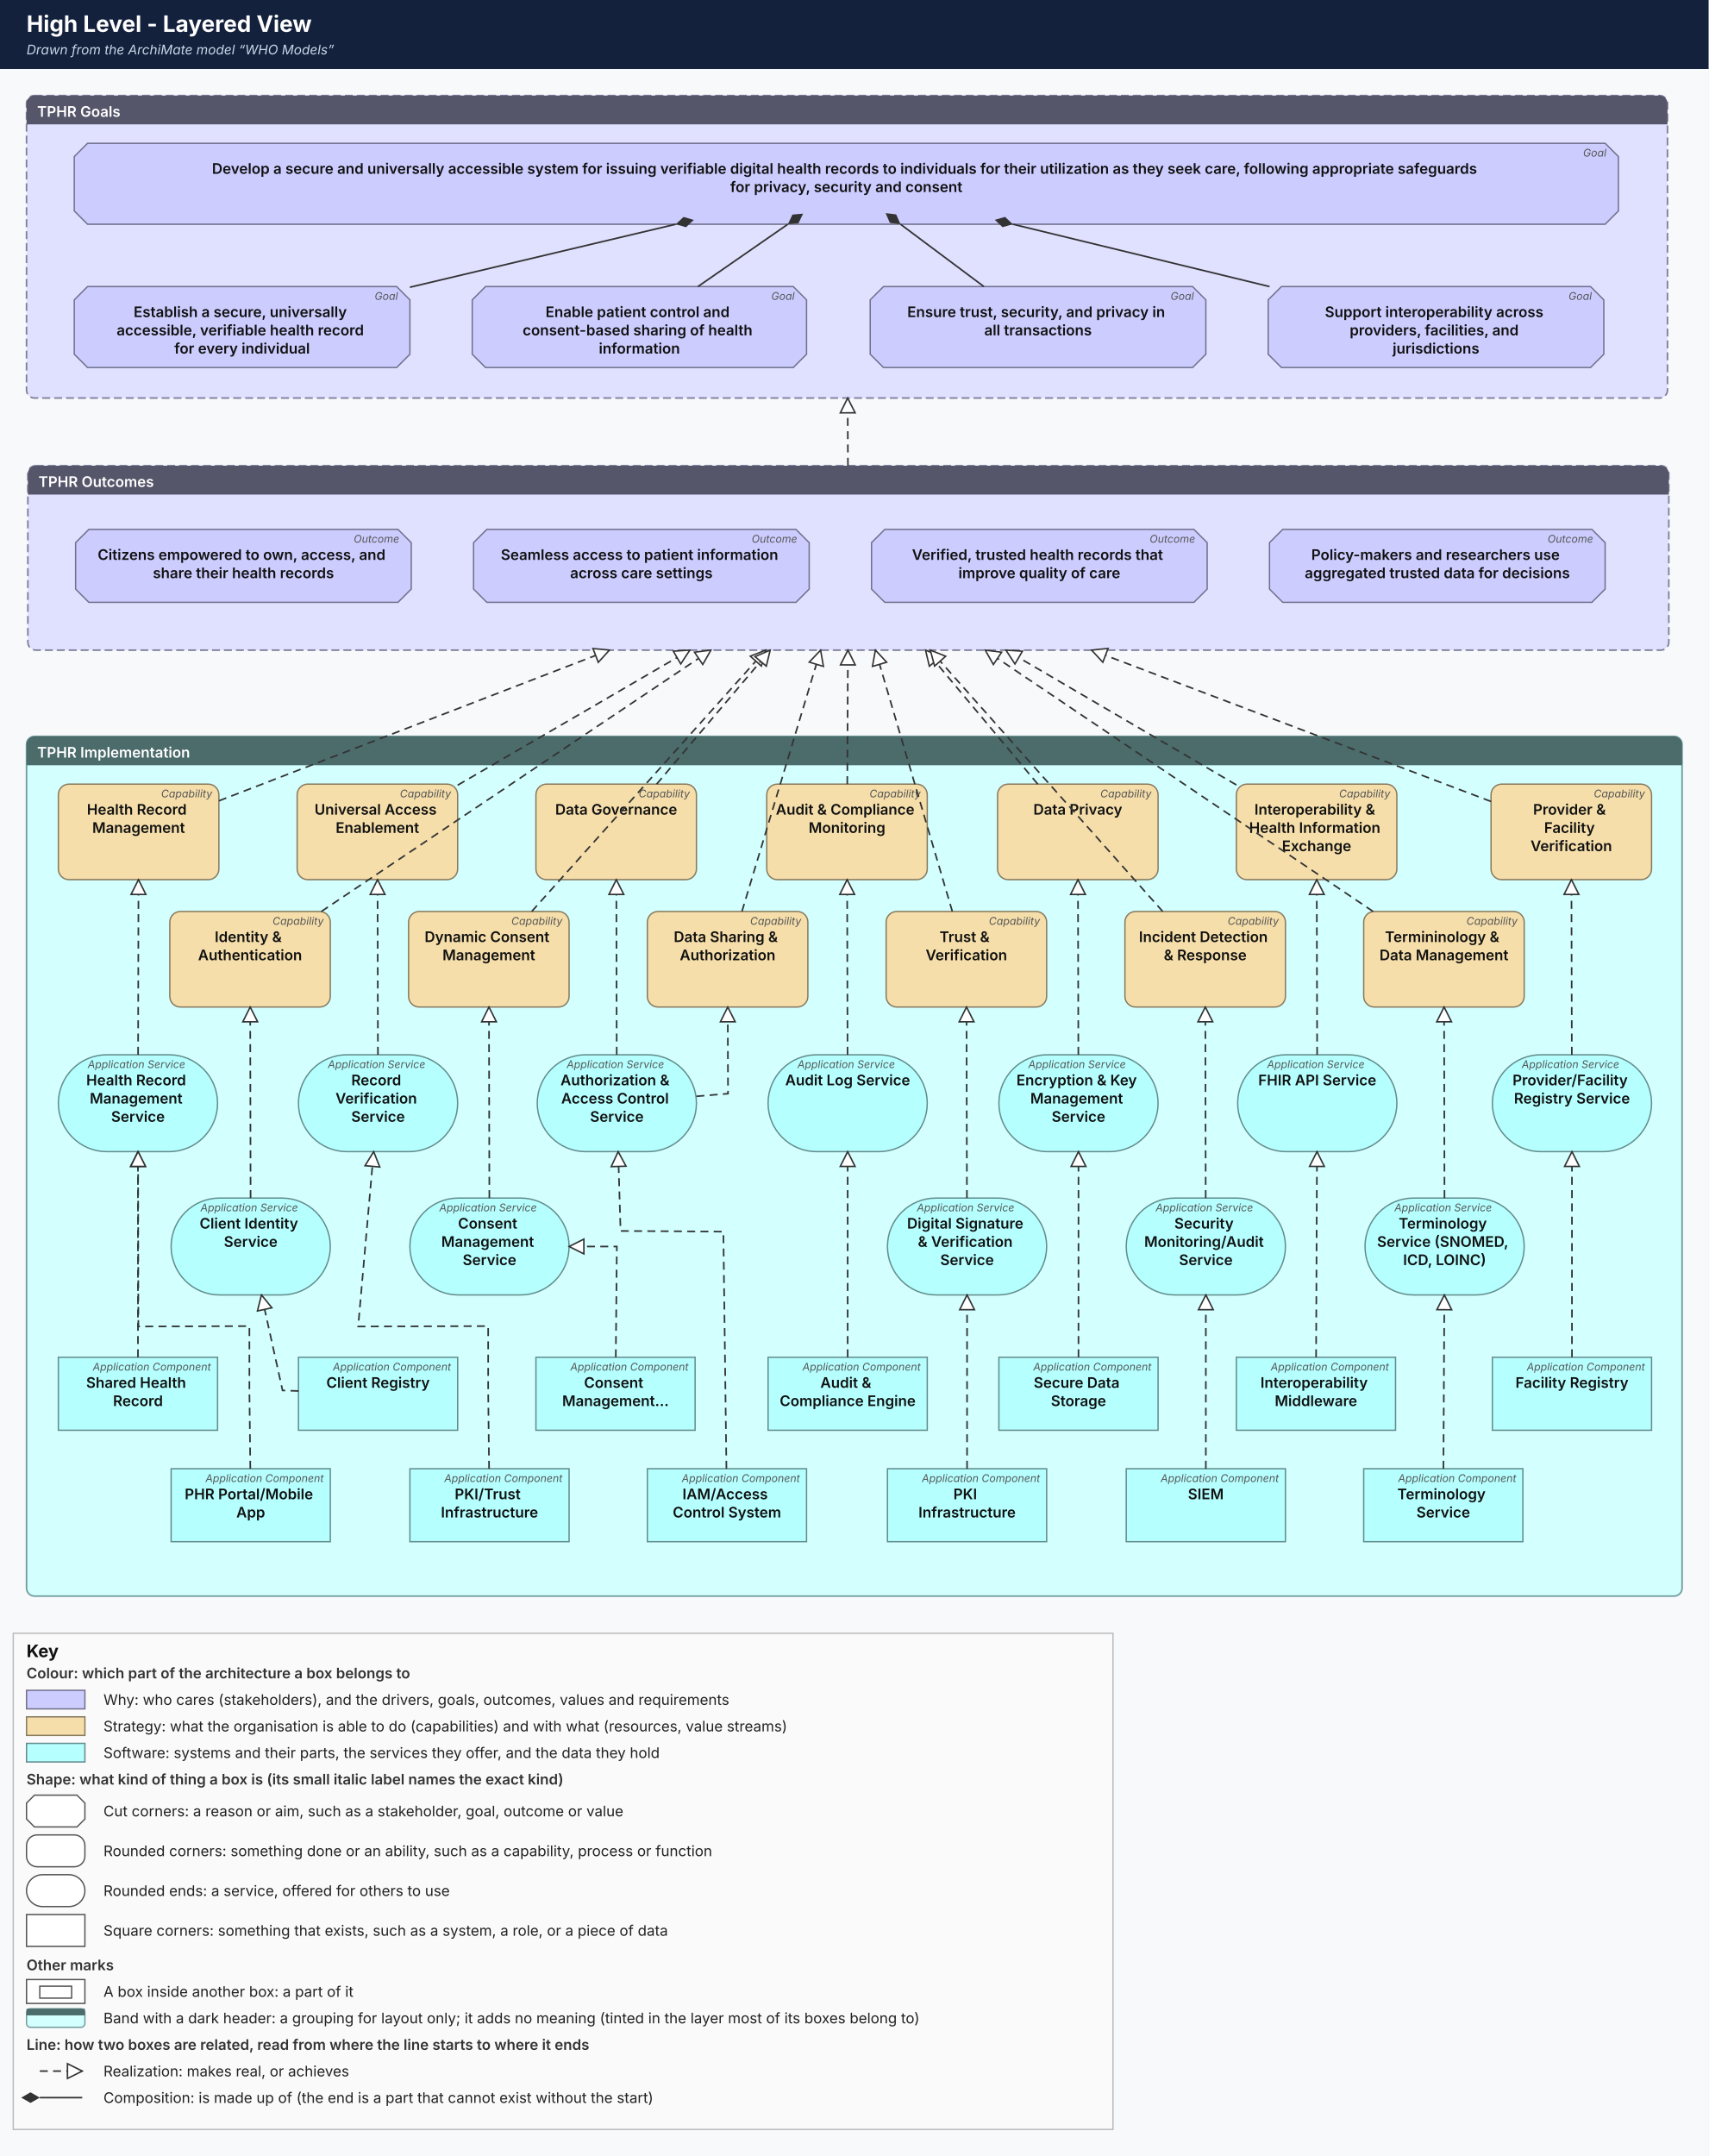
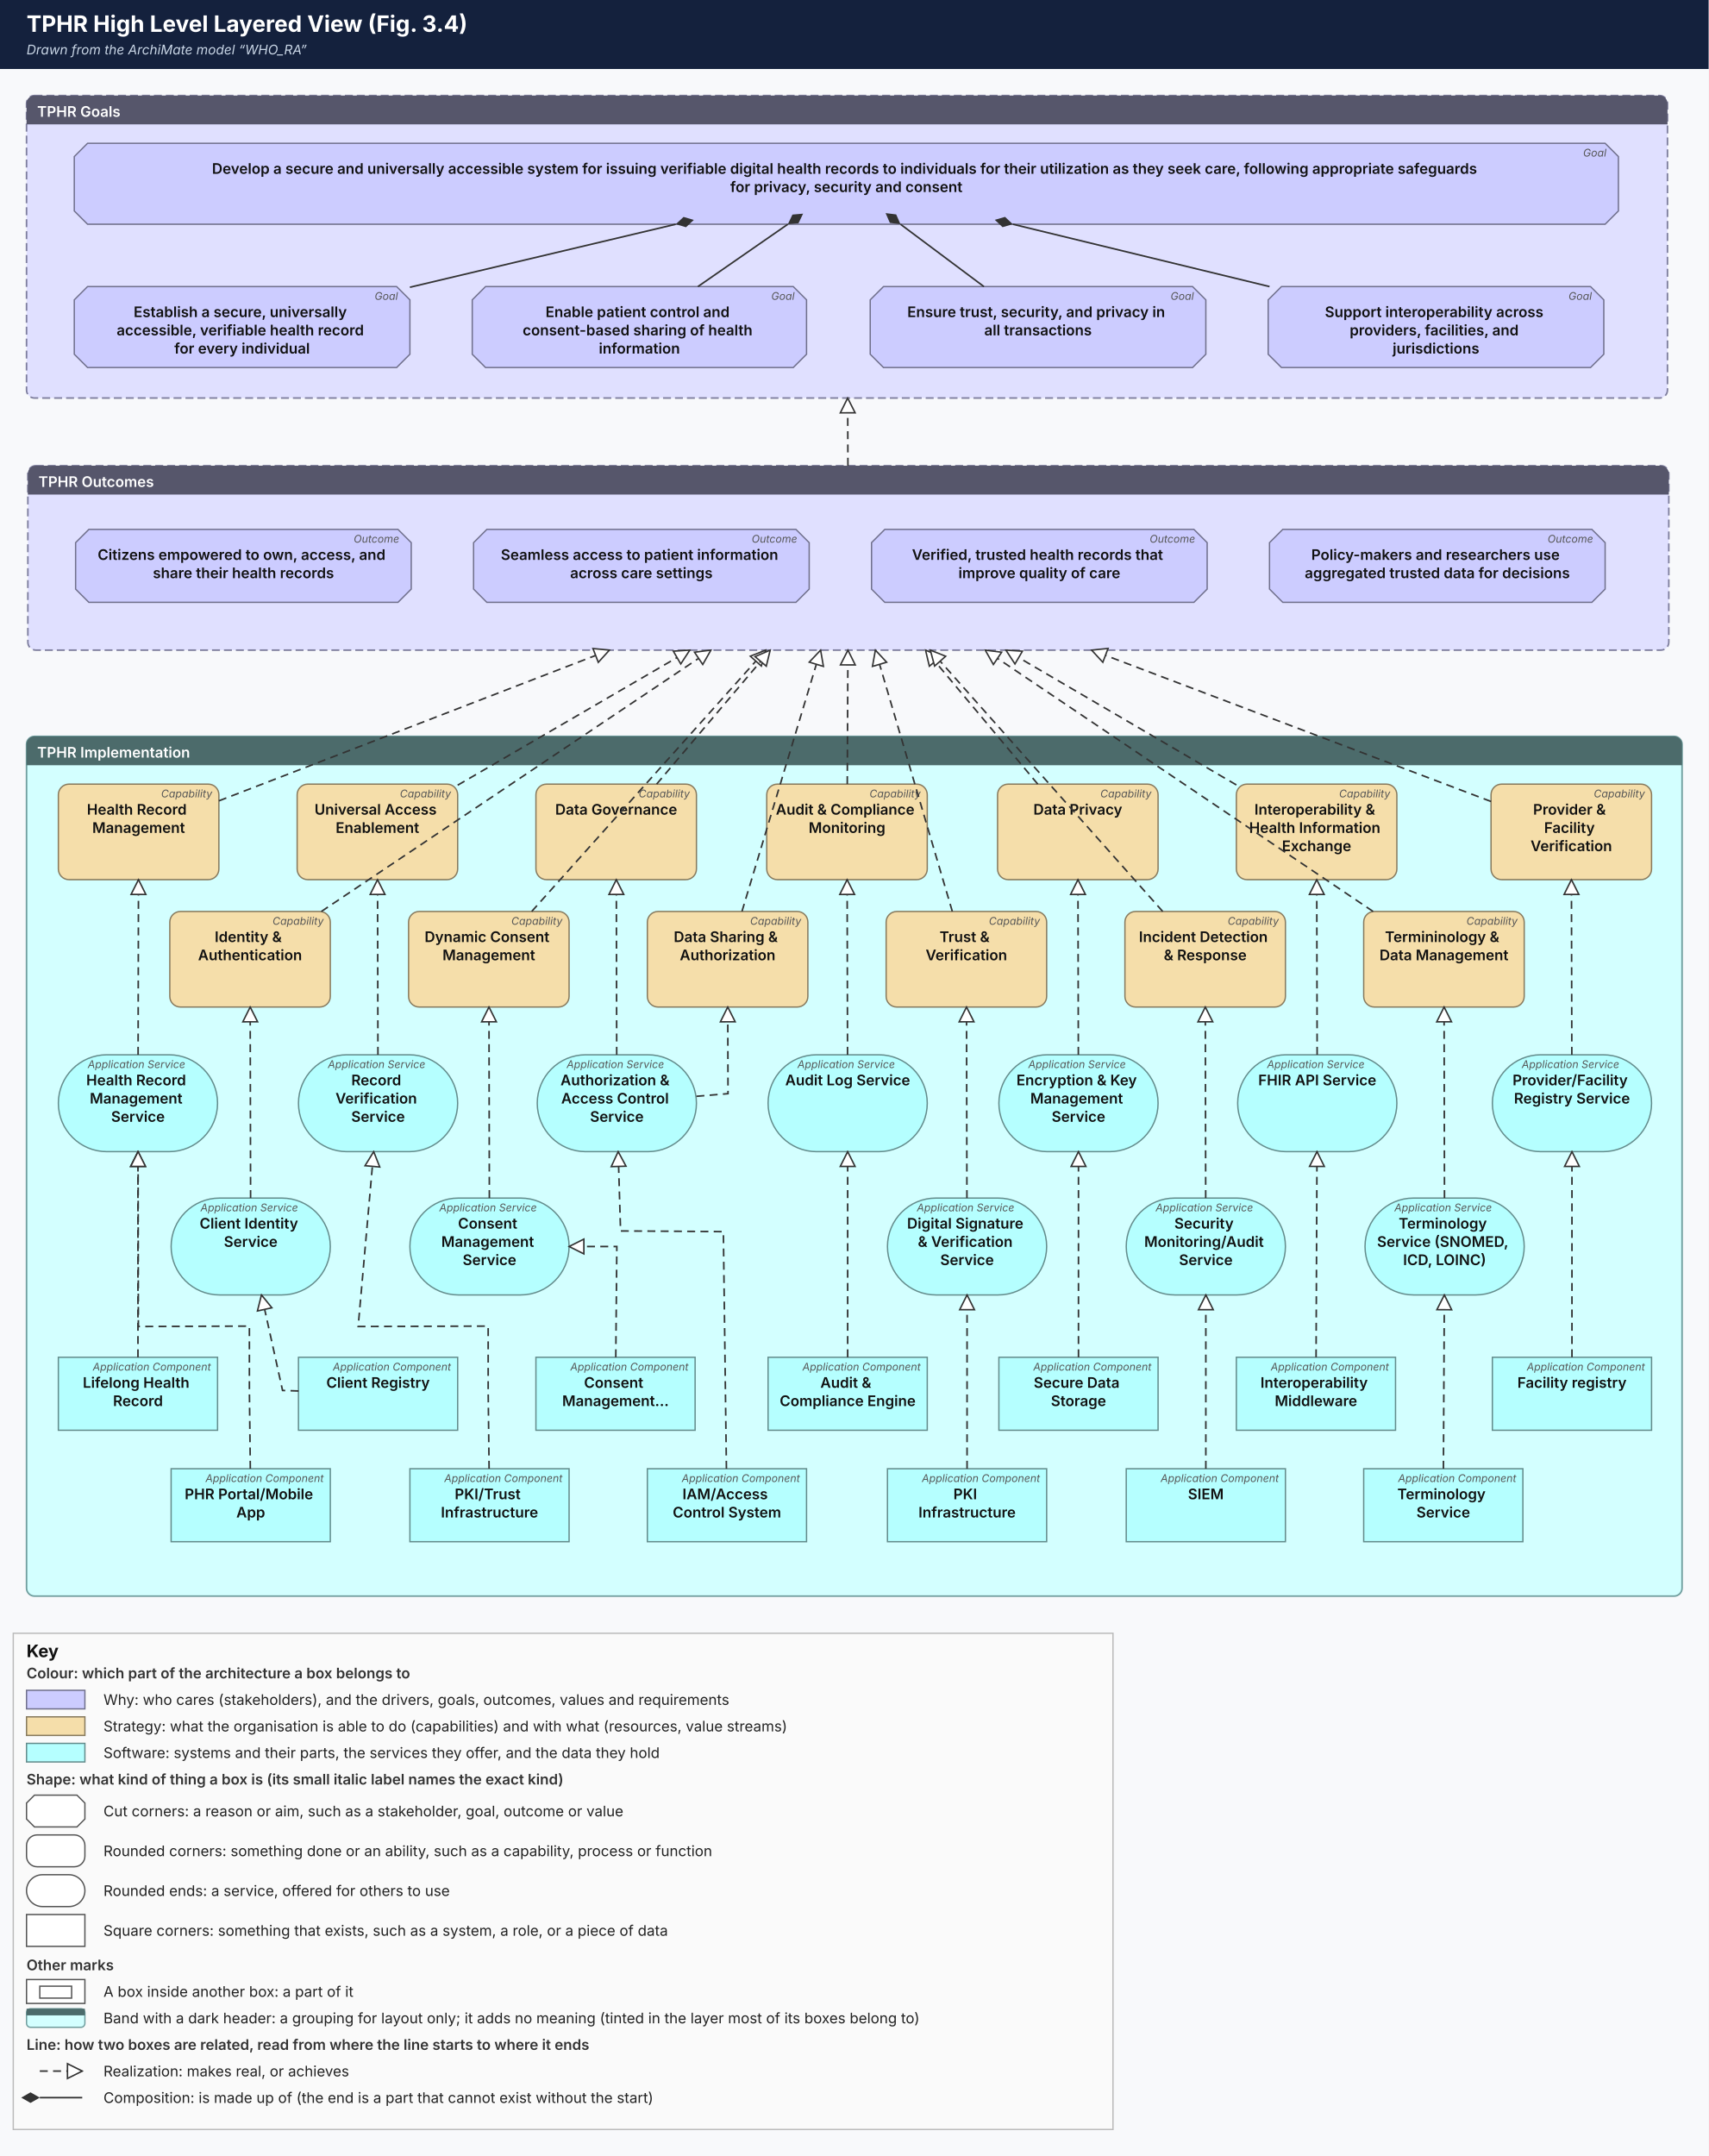
<svg xmlns="http://www.w3.org/2000/svg" viewBox="27 -24 1288 1625" width="1288" height="1625" role="img" aria-labelledby="av-title">
  <style>
.av-name{font:600 11px Inter, "Segoe UI", system-ui, -apple-system, Helvetica, Arial, sans-serif;fill:#111}
.av-type{font:italic 8px Inter, "Segoe UI", system-ui, -apple-system, Helvetica, Arial, sans-serif;fill:#555}
.av-group{font:600 11px Inter, "Segoe UI", system-ui, -apple-system, Helvetica, Arial, sans-serif;fill:#333}
.av-note{font:10px Inter, "Segoe UI", system-ui, -apple-system, Helvetica, Arial, sans-serif;fill:#222}
.av-key{font:11px Inter, "Segoe UI", system-ui, -apple-system, Helvetica, Arial, sans-serif;fill:#222}
.av-keyh{font:600 11px Inter, "Segoe UI", system-ui, -apple-system, Helvetica, Arial, sans-serif;fill:#333}
.av-keyt{font:700 13px Inter, "Segoe UI", system-ui, -apple-system, Helvetica, Arial, sans-serif;fill:#111}
.av-rel{font:9px Inter, "Segoe UI", system-ui, -apple-system, Helvetica, Arial, sans-serif;fill:#333;paint-order:stroke;stroke:#fff;stroke-width:3px}
a:hover rect,a:hover polygon,a:focus rect,a:focus polygon{stroke:#06c;stroke-width:2.5}
</style>
  <defs>
    <marker id="arrow-open" viewBox="0 0 12 12" refX="11" refY="6" markerWidth="11" markerHeight="11" orient="auto-start-reverse" markerUnits="userSpaceOnUse">
      <path d="M1 1 L11 6 L1 11" fill="none" stroke="#333" stroke-width="1.3" />
    </marker>
    <marker id="arrow-filled" viewBox="0 0 12 12" refX="11" refY="6" markerWidth="11" markerHeight="11" orient="auto-start-reverse" markerUnits="userSpaceOnUse">
      <path d="M1 1 L11 6 L1 11 Z" fill="#333" />
    </marker>
    <marker id="arrow-small" viewBox="0 0 10 10" refX="9" refY="5" markerWidth="8" markerHeight="8" orient="auto-start-reverse" markerUnits="userSpaceOnUse">
      <path d="M1 1 L9 5 L1 9" fill="none" stroke="#333" stroke-width="1.2" />
    </marker>
    <marker id="triangle-hollow" viewBox="0 0 14 14" refX="13" refY="7" markerWidth="13" markerHeight="13" orient="auto-start-reverse" markerUnits="userSpaceOnUse">
      <path d="M1 1 L13 7 L1 13 Z" fill="#fff" stroke="#333" stroke-width="1.2" />
    </marker>
    <marker id="diamond-filled" viewBox="0 0 16 10" refX="1" refY="5" markerWidth="16" markerHeight="10" orient="auto-start-reverse" markerUnits="userSpaceOnUse">
      <path d="M1 5 L8 1 L15 5 L8 9 Z" fill="#333" />
    </marker>
    <marker id="diamond-hollow" viewBox="0 0 16 10" refX="1" refY="5" markerWidth="16" markerHeight="10" orient="auto-start-reverse" markerUnits="userSpaceOnUse">
      <path d="M1 5 L8 1 L15 5 L8 9 Z" fill="#fff" stroke="#333" stroke-width="1.2" />
    </marker>
    <marker id="dot" viewBox="0 0 8 8" refX="4" refY="4" markerWidth="7" markerHeight="7" orient="auto" markerUnits="userSpaceOnUse">
      <circle cx="4" cy="4" r="3.2" fill="#333" />
    </marker>
    <pattern id="missing" width="8" height="8" patternUnits="userSpaceOnUse" patternTransform="rotate(45)">
      <rect width="8" height="8" fill="#fff" />
      <line x1="0" y1="0" x2="0" y2="8" stroke="#d33" stroke-width="2" />
    </pattern>
  </defs>
  <rect x="27" y="-24" width="1288" height="1625" fill="#f8f9fb" />
  <rect x="27" y="-24" width="1288" height="52" fill="#14213d" />
-   <text x="47" y="0" style="font:700 17px Inter, &quot;Segoe UI&quot;, system-ui, -apple-system, Helvetica, Arial, sans-serif;fill:#fff">High Level - Layered View</text>
-   <text x="47" y="17" style="font:italic 10px Inter, &quot;Segoe UI&quot;, system-ui, -apple-system, Helvetica, Arial, sans-serif;fill:#c9d6e6">Drawn from the ArchiMate model “WHO Models”</text>
+   <text x="47" y="0" style="font:700 17px Inter, &quot;Segoe UI&quot;, system-ui, -apple-system, Helvetica, Arial, sans-serif;fill:#fff">TPHR High Level Layered View (Fig. 3.4)</text>
+   <text x="47" y="17" style="font:italic 10px Inter, &quot;Segoe UI&quot;, system-ui, -apple-system, Helvetica, Arial, sans-serif;fill:#c9d6e6">Drawn from the ArchiMate model “WHO_RA”</text>
  <g class="av-g">
    <rect x="47" y="531" width="1248" height="648" rx="6" fill="#d3ffff" stroke="#709e9e" stroke-width="1.2" />
    <path d="M47 537 a6 6 0 0 1 6 -6 h1236 a6 6 0 0 1 6 6 v15.75 h-1248 z" fill="#4c6b6b" />
    <text class="av-group" x="55" y="547" style="fill:#fff">TPHR Implementation</text>
  </g>
  <g>
    <rect x="515" y="1083" width="120" height="55" fill="#b5ffff" stroke="#648c8c" stroke-width="1" />
    <text class="av-type" x="630" y="1093" text-anchor="end">Application Component</text>
    <text class="av-name" x="575" y="1106" text-anchor="middle">
      <tspan x="575" dy="0">IAM/Access</tspan>
      <tspan x="575" dy="13.75">Control System</tspan>
    </text>
  </g>
  <g>
    <rect x="431" y="999" width="120" height="55" fill="#b5ffff" stroke="#648c8c" stroke-width="1" />
    <text class="av-type" x="546" y="1009" text-anchor="end">Application Component</text>
    <text class="av-name" x="491" y="1022" text-anchor="middle">
      <tspan x="491" dy="0">Consent</tspan>
      <tspan x="491" dy="13.75">Management…</tspan>
    </text>
  </g>
  <g>
    <rect x="959" y="999" width="120" height="55" fill="#b5ffff" stroke="#648c8c" stroke-width="1" />
    <text class="av-type" x="1074" y="1009" text-anchor="end">Application Component</text>
    <text class="av-name" x="1019" y="1022" text-anchor="middle">
      <tspan x="1019" dy="0">Interoperability</tspan>
      <tspan x="1019" dy="13.75">Middleware</tspan>
    </text>
  </g>
  <g>
    <rect x="48" y="327" width="1237" height="139" rx="6" fill="#e0e0ff" stroke="#7e7e9e" stroke-width="1.2" stroke-dasharray="6 3" />
    <path d="M48 333 a6 6 0 0 1 6 -6 h1225 a6 6 0 0 1 6 6 v15.75 h-1237 z" fill="#56566b" />
    <text class="av-group" x="56" y="343" style="fill:#fff">TPHR Outcomes</text>
  </g>
  <g>
    <polygon points="94,375 327,375 337,385 337,420 327,430 94,430 84,420 84,385" fill="#ccccff" stroke="#70708c" stroke-width="1" />
    <text class="av-type" x="328" y="385" text-anchor="end">Outcome</text>
    <text class="av-name" x="210.5" y="398" text-anchor="middle">
      <tspan x="210.5" dy="0">Citizens empowered to own, access, and</tspan>
      <tspan x="210.5" dy="13.75">share their health records</tspan>
    </text>
  </g>
  <g>
    <polygon points="394,375 627,375 637,385 637,420 627,430 394,430 384,420 384,385" fill="#ccccff" stroke="#70708c" stroke-width="1" />
    <text class="av-type" x="628" y="385" text-anchor="end">Outcome</text>
    <text class="av-name" x="510.5" y="398" text-anchor="middle">
      <tspan x="510.5" dy="0">Seamless access to patient information</tspan>
      <tspan x="510.5" dy="13.75">across care settings</tspan>
    </text>
  </g>
  <g>
    <polygon points="694,375 927,375 937,385 937,420 927,430 694,430 684,420 684,385" fill="#ccccff" stroke="#70708c" stroke-width="1" />
    <text class="av-type" x="928" y="385" text-anchor="end">Outcome</text>
    <text class="av-name" x="810.5" y="398" text-anchor="middle">
      <tspan x="810.5" dy="0">Verified, trusted health records that</tspan>
      <tspan x="810.5" dy="13.75">improve quality of care</tspan>
    </text>
  </g>
  <g>
    <polygon points="994,375 1227,375 1237,385 1237,420 1227,430 994,430 984,420 984,385" fill="#ccccff" stroke="#70708c" stroke-width="1" />
    <text class="av-type" x="1228" y="385" text-anchor="end">Outcome</text>
    <text class="av-name" x="1110.5" y="398" text-anchor="middle">
      <tspan x="1110.5" dy="0">Policy-makers and researchers use</tspan>
      <tspan x="1110.5" dy="13.75">aggregated trusted data for decisions</tspan>
    </text>
  </g>
  <g>
    <rect x="47" y="48" width="1237" height="228" rx="6" fill="#e0e0ff" stroke="#7e7e9e" stroke-width="1.2" stroke-dasharray="6 3" />
    <path d="M47 54 a6 6 0 0 1 6 -6 h1225 a6 6 0 0 1 6 6 v15.75 h-1237 z" fill="#56566b" />
    <text class="av-group" x="55" y="64" style="fill:#fff">TPHR Goals</text>
  </g>
  <g>
    <polygon points="93,84 1237,84 1247,94 1247,135 1237,145 93,145 83,135 83,94" fill="#ccccff" stroke="#70708c" stroke-width="1" />
    <text class="av-type" x="1238" y="94" text-anchor="end">Goal</text>
    <text class="av-name" x="665" y="107" text-anchor="middle">
      <tspan x="665" dy="0">Develop a secure and universally accessible system for issuing verifiable digital health records to individuals for their utilization as they seek care, following appropriate safeguards</tspan>
      <tspan x="665" dy="13.75">for privacy, security and consent</tspan>
    </text>
  </g>
  <g>
    <polygon points="993,192 1226,192 1236,202 1236,243 1226,253 993,253 983,243 983,202" fill="#ccccff" stroke="#70708c" stroke-width="1" />
    <text class="av-type" x="1227" y="202" text-anchor="end">Goal</text>
    <text class="av-name" x="1109.5" y="215" text-anchor="middle">
      <tspan x="1109.5" dy="0">Support interoperability across</tspan>
      <tspan x="1109.5" dy="13.75">providers, facilities, and</tspan>
      <tspan x="1109.5" dy="13.75">jurisdictions</tspan>
    </text>
  </g>
  <g>
    <polygon points="693,192 926,192 936,202 936,243 926,253 693,253 683,243 683,202" fill="#ccccff" stroke="#70708c" stroke-width="1" />
    <text class="av-type" x="927" y="202" text-anchor="end">Goal</text>
    <text class="av-name" x="809.5" y="215" text-anchor="middle">
      <tspan x="809.5" dy="0">Ensure trust, security, and privacy in</tspan>
      <tspan x="809.5" dy="13.75">all transactions</tspan>
    </text>
  </g>
  <g>
    <polygon points="393,192 625,192 635,202 635,243 625,253 393,253 383,243 383,202" fill="#ccccff" stroke="#70708c" stroke-width="1" />
    <text class="av-type" x="626" y="202" text-anchor="end">Goal</text>
    <text class="av-name" x="509" y="215" text-anchor="middle">
      <tspan x="509" dy="0">Enable patient control and</tspan>
      <tspan x="509" dy="13.75">consent-based sharing of health</tspan>
      <tspan x="509" dy="13.75">information</tspan>
    </text>
  </g>
  <g>
    <polygon points="93,192 326,192 336,202 336,243 326,253 93,253 83,243 83,202" fill="#ccccff" stroke="#70708c" stroke-width="1" />
    <text class="av-type" x="327" y="202" text-anchor="end">Goal</text>
    <text class="av-name" x="209.5" y="215" text-anchor="middle">
      <tspan x="209.5" dy="0">Establish a secure, universally</tspan>
      <tspan x="209.5" dy="13.75">accessible, verifiable health record</tspan>
      <tspan x="209.5" dy="13.75">for every individual</tspan>
    </text>
  </g>
  <g>
    <rect x="71" y="567" width="121" height="72" rx="8" fill="#f5deaa" stroke="#877a5e" stroke-width="1" />
    <text class="av-type" x="187" y="577" text-anchor="end">Capability</text>
    <text class="av-name" x="131.5" y="590" text-anchor="middle">
      <tspan x="131.5" dy="0">Health Record</tspan>
      <tspan x="131.5" dy="13.75">Management</tspan>
    </text>
  </g>
  <g>
    <rect x="155" y="663" width="121" height="72" rx="8" fill="#f5deaa" stroke="#877a5e" stroke-width="1" />
    <text class="av-type" x="271" y="673" text-anchor="end">Capability</text>
    <text class="av-name" x="215.5" y="686" text-anchor="middle">
      <tspan x="215.5" dy="0">Identity &amp;</tspan>
      <tspan x="215.5" dy="13.75">Authentication</tspan>
    </text>
  </g>
  <g>
    <rect x="251" y="567" width="121" height="72" rx="8" fill="#f5deaa" stroke="#877a5e" stroke-width="1" />
    <text class="av-type" x="367" y="577" text-anchor="end">Capability</text>
    <text class="av-name" x="311.5" y="590" text-anchor="middle">
      <tspan x="311.5" dy="0">Universal Access</tspan>
      <tspan x="311.5" dy="13.75">Enablement</tspan>
    </text>
  </g>
  <g>
    <rect x="335" y="663" width="121" height="72" rx="8" fill="#f5deaa" stroke="#877a5e" stroke-width="1" />
    <text class="av-type" x="451" y="673" text-anchor="end">Capability</text>
    <text class="av-name" x="395.5" y="686" text-anchor="middle">
      <tspan x="395.5" dy="0">Dynamic Consent</tspan>
      <tspan x="395.5" dy="13.75">Management</tspan>
    </text>
  </g>
  <g>
    <rect x="431" y="567" width="121" height="72" rx="8" fill="#f5deaa" stroke="#877a5e" stroke-width="1" />
    <text class="av-type" x="547" y="577" text-anchor="end">Capability</text>
    <text class="av-name" x="491.5" y="590" text-anchor="middle">
      <tspan x="491.5" dy="0">Data Governance</tspan>
    </text>
  </g>
  <g>
    <rect x="515" y="663" width="121" height="72" rx="8" fill="#f5deaa" stroke="#877a5e" stroke-width="1" />
    <text class="av-type" x="631" y="673" text-anchor="end">Capability</text>
    <text class="av-name" x="575.5" y="686" text-anchor="middle">
      <tspan x="575.5" dy="0">Data Sharing &amp;</tspan>
      <tspan x="575.5" dy="13.75">Authorization</tspan>
    </text>
  </g>
  <g>
    <rect x="605" y="567" width="121" height="72" rx="8" fill="#f5deaa" stroke="#877a5e" stroke-width="1" />
    <text class="av-type" x="721" y="577" text-anchor="end">Capability</text>
    <text class="av-name" x="665.5" y="590" text-anchor="middle">
      <tspan x="665.5" dy="0">Audit &amp; Compliance</tspan>
      <tspan x="665.5" dy="13.75">Monitoring</tspan>
    </text>
  </g>
  <g>
    <rect x="695" y="663" width="121" height="72" rx="8" fill="#f5deaa" stroke="#877a5e" stroke-width="1" />
    <text class="av-type" x="811" y="673" text-anchor="end">Capability</text>
    <text class="av-name" x="755.5" y="686" text-anchor="middle">
      <tspan x="755.5" dy="0">Trust &amp;</tspan>
      <tspan x="755.5" dy="13.75">Verification</tspan>
    </text>
  </g>
  <g>
    <rect x="779" y="567" width="121" height="72" rx="8" fill="#f5deaa" stroke="#877a5e" stroke-width="1" />
    <text class="av-type" x="895" y="577" text-anchor="end">Capability</text>
    <text class="av-name" x="839.5" y="590" text-anchor="middle">
      <tspan x="839.5" dy="0">Data Privacy</tspan>
    </text>
  </g>
  <g>
    <rect x="875" y="663" width="121" height="72" rx="8" fill="#f5deaa" stroke="#877a5e" stroke-width="1" />
    <text class="av-type" x="991" y="673" text-anchor="end">Capability</text>
    <text class="av-name" x="935.5" y="686" text-anchor="middle">
      <tspan x="935.5" dy="0">Incident Detection</tspan>
      <tspan x="935.5" dy="13.75">&amp; Response</tspan>
    </text>
  </g>
  <g>
    <rect x="959" y="567" width="121" height="72" rx="8" fill="#f5deaa" stroke="#877a5e" stroke-width="1" />
    <text class="av-type" x="1075" y="577" text-anchor="end">Capability</text>
    <text class="av-name" x="1019.5" y="590" text-anchor="middle">
      <tspan x="1019.5" dy="0">Interoperability &amp;</tspan>
      <tspan x="1019.5" dy="13.75">Health Information</tspan>
      <tspan x="1019.5" dy="13.75">Exchange</tspan>
    </text>
  </g>
  <g>
    <rect x="1055" y="663" width="121" height="72" rx="8" fill="#f5deaa" stroke="#877a5e" stroke-width="1" />
    <text class="av-type" x="1171" y="673" text-anchor="end">Capability</text>
    <text class="av-name" x="1115.5" y="686" text-anchor="middle">
      <tspan x="1115.5" dy="0">Termininology &amp;</tspan>
      <tspan x="1115.5" dy="13.75">Data Management</tspan>
    </text>
  </g>
  <g>
    <rect x="1151" y="567" width="121" height="72" rx="8" fill="#f5deaa" stroke="#877a5e" stroke-width="1" />
    <text class="av-type" x="1267" y="577" text-anchor="end">Capability</text>
    <text class="av-name" x="1211.5" y="590" text-anchor="middle">
      <tspan x="1211.5" dy="0">Provider &amp;</tspan>
      <tspan x="1211.5" dy="13.75">Facility</tspan>
      <tspan x="1211.5" dy="13.75">Verification</tspan>
    </text>
  </g>
  <g>
    <rect x="156" y="879" width="120" height="73" rx="36.5" fill="#b5ffff" stroke="#648c8c" stroke-width="1" />
    <text class="av-type" x="251.667" y="889" text-anchor="end">Application Service</text>
    <text class="av-name" x="216" y="902" text-anchor="middle">
      <tspan x="216" dy="0">Client Identity</tspan>
      <tspan x="216" dy="13.75">Service</tspan>
    </text>
  </g>
  <g>
    <rect x="252" y="771" width="120" height="73" rx="36.5" fill="#b5ffff" stroke="#648c8c" stroke-width="1" />
    <text class="av-type" x="347.667" y="781" text-anchor="end">Application Service</text>
    <text class="av-name" x="312" y="794" text-anchor="middle">
      <tspan x="312" dy="0">Record</tspan>
      <tspan x="312" dy="13.75">Verification</tspan>
      <tspan x="312" dy="13.75">Service</tspan>
    </text>
  </g>
  <g>
    <rect x="71" y="771" width="120" height="73" rx="36.5" fill="#b5ffff" stroke="#648c8c" stroke-width="1" />
    <text class="av-type" x="166.667" y="781" text-anchor="end">Application Service</text>
    <text class="av-name" x="131" y="794" text-anchor="middle">
      <tspan x="131" dy="0">Health Record</tspan>
      <tspan x="131" dy="13.75">Management</tspan>
      <tspan x="131" dy="13.75">Service</tspan>
    </text>
  </g>
  <g>
    <rect x="336" y="879" width="120" height="73" rx="36.5" fill="#b5ffff" stroke="#648c8c" stroke-width="1" />
    <text class="av-type" x="431.667" y="889" text-anchor="end">Application Service</text>
    <text class="av-name" x="396" y="902" text-anchor="middle">
      <tspan x="396" dy="0">Consent</tspan>
      <tspan x="396" dy="13.75">Management</tspan>
      <tspan x="396" dy="13.75">Service</tspan>
    </text>
  </g>
  <g>
    <rect x="432" y="771" width="120" height="73" rx="36.5" fill="#b5ffff" stroke="#648c8c" stroke-width="1" />
    <text class="av-type" x="527.667" y="781" text-anchor="end">Application Service</text>
    <text class="av-name" x="492" y="794" text-anchor="middle">
      <tspan x="492" dy="0">Authorization &amp;</tspan>
      <tspan x="492" dy="13.75">Access Control</tspan>
      <tspan x="492" dy="13.75">Service</tspan>
    </text>
  </g>
  <g>
    <rect x="606" y="771" width="120" height="73" rx="36.5" fill="#b5ffff" stroke="#648c8c" stroke-width="1" />
    <text class="av-type" x="701.667" y="781" text-anchor="end">Application Service</text>
    <text class="av-name" x="666" y="794" text-anchor="middle">
      <tspan x="666" dy="0">Audit Log Service</tspan>
    </text>
  </g>
  <g>
    <rect x="696" y="879" width="120" height="73" rx="36.5" fill="#b5ffff" stroke="#648c8c" stroke-width="1" />
    <text class="av-type" x="791.667" y="889" text-anchor="end">Application Service</text>
    <text class="av-name" x="756" y="902" text-anchor="middle">
      <tspan x="756" dy="0">Digital Signature</tspan>
      <tspan x="756" dy="13.75">&amp; Verification</tspan>
      <tspan x="756" dy="13.75">Service</tspan>
    </text>
  </g>
  <g>
    <rect x="780" y="771" width="120" height="73" rx="36.5" fill="#b5ffff" stroke="#648c8c" stroke-width="1" />
    <text class="av-type" x="875.667" y="781" text-anchor="end">Application Service</text>
    <text class="av-name" x="840" y="794" text-anchor="middle">
      <tspan x="840" dy="0">Encryption &amp; Key</tspan>
      <tspan x="840" dy="13.75">Management</tspan>
      <tspan x="840" dy="13.75">Service</tspan>
    </text>
  </g>
  <g>
    <rect x="876" y="879" width="120" height="73" rx="36.5" fill="#b5ffff" stroke="#648c8c" stroke-width="1" />
    <text class="av-type" x="971.667" y="889" text-anchor="end">Application Service</text>
    <text class="av-name" x="936" y="902" text-anchor="middle">
      <tspan x="936" dy="0">Security</tspan>
      <tspan x="936" dy="13.75">Monitoring/Audit</tspan>
      <tspan x="936" dy="13.75">Service</tspan>
    </text>
  </g>
  <g>
    <rect x="960" y="771" width="120" height="73" rx="36.5" fill="#b5ffff" stroke="#648c8c" stroke-width="1" />
    <text class="av-type" x="1055.667" y="781" text-anchor="end">Application Service</text>
    <text class="av-name" x="1020" y="794" text-anchor="middle">
      <tspan x="1020" dy="0">FHIR API Service</tspan>
    </text>
  </g>
  <g>
    <rect x="1056" y="879" width="120" height="73" rx="36.5" fill="#b5ffff" stroke="#648c8c" stroke-width="1" />
    <text class="av-type" x="1151.667" y="889" text-anchor="end">Application Service</text>
    <text class="av-name" x="1116" y="902" text-anchor="middle">
      <tspan x="1116" dy="0">Terminology</tspan>
      <tspan x="1116" dy="13.75">Service (SNOMED,</tspan>
      <tspan x="1116" dy="13.75">ICD, LOINC)</tspan>
    </text>
  </g>
  <g>
    <rect x="1152" y="771" width="120" height="73" rx="36.5" fill="#b5ffff" stroke="#648c8c" stroke-width="1" />
    <text class="av-type" x="1247.667" y="781" text-anchor="end">Application Service</text>
    <text class="av-name" x="1212" y="794" text-anchor="middle">
      <tspan x="1212" dy="0">Provider/Facility</tspan>
      <tspan x="1212" dy="13.75">Registry Service</tspan>
    </text>
  </g>
  <g>
    <rect x="252" y="999" width="120" height="55" fill="#b5ffff" stroke="#648c8c" stroke-width="1" />
    <text class="av-type" x="367" y="1009" text-anchor="end">Application Component</text>
    <text class="av-name" x="312" y="1022" text-anchor="middle">
      <tspan x="312" dy="0">Client Registry</tspan>
    </text>
  </g>
  <g>
    <rect x="336" y="1083" width="120" height="55" fill="#b5ffff" stroke="#648c8c" stroke-width="1" />
    <text class="av-type" x="451" y="1093" text-anchor="end">Application Component</text>
    <text class="av-name" x="396" y="1106" text-anchor="middle">
      <tspan x="396" dy="0">PKI/Trust</tspan>
      <tspan x="396" dy="13.75">Infrastructure</tspan>
    </text>
  </g>
  <g>
    <rect x="71" y="999" width="120" height="55" fill="#b5ffff" stroke="#648c8c" stroke-width="1" />
    <text class="av-type" x="186" y="1009" text-anchor="end">Application Component</text>
    <text class="av-name" x="131" y="1022" text-anchor="middle">
-       <tspan x="131" dy="0">Shared Health</tspan>
+       <tspan x="131" dy="0">Lifelong Health</tspan>
      <tspan x="131" dy="13.75">Record</tspan>
    </text>
  </g>
  <g>
    <rect x="156" y="1083" width="120" height="55" fill="#b5ffff" stroke="#648c8c" stroke-width="1" />
    <text class="av-type" x="271" y="1093" text-anchor="end">Application Component</text>
    <text class="av-name" x="216" y="1106" text-anchor="middle">
      <tspan x="216" dy="0">PHR Portal/Mobile</tspan>
      <tspan x="216" dy="13.75">App</tspan>
    </text>
  </g>
  <g>
    <rect x="606" y="999" width="120" height="55" fill="#b5ffff" stroke="#648c8c" stroke-width="1" />
    <text class="av-type" x="721" y="1009" text-anchor="end">Application Component</text>
    <text class="av-name" x="666" y="1022" text-anchor="middle">
      <tspan x="666" dy="0">Audit &amp;</tspan>
      <tspan x="666" dy="13.75">Compliance Engine</tspan>
    </text>
  </g>
  <g>
    <rect x="696" y="1083" width="120" height="55" fill="#b5ffff" stroke="#648c8c" stroke-width="1" />
    <text class="av-type" x="811" y="1093" text-anchor="end">Application Component</text>
    <text class="av-name" x="756" y="1106" text-anchor="middle">
      <tspan x="756" dy="0">PKI</tspan>
      <tspan x="756" dy="13.75">Infrastructure</tspan>
    </text>
  </g>
  <g>
    <rect x="780" y="999" width="120" height="55" fill="#b5ffff" stroke="#648c8c" stroke-width="1" />
    <text class="av-type" x="895" y="1009" text-anchor="end">Application Component</text>
    <text class="av-name" x="840" y="1022" text-anchor="middle">
      <tspan x="840" dy="0">Secure Data</tspan>
      <tspan x="840" dy="13.75">Storage</tspan>
    </text>
  </g>
  <g>
    <rect x="876" y="1083" width="120" height="55" fill="#b5ffff" stroke="#648c8c" stroke-width="1" />
    <text class="av-type" x="991" y="1093" text-anchor="end">Application Component</text>
    <text class="av-name" x="936" y="1106" text-anchor="middle">
      <tspan x="936" dy="0">SIEM</tspan>
    </text>
  </g>
  <g>
    <rect x="1055" y="1083" width="120" height="55" fill="#b5ffff" stroke="#648c8c" stroke-width="1" />
    <text class="av-type" x="1170" y="1093" text-anchor="end">Application Component</text>
    <text class="av-name" x="1115" y="1106" text-anchor="middle">
      <tspan x="1115" dy="0">Terminology</tspan>
      <tspan x="1115" dy="13.75">Service</tspan>
    </text>
  </g>
  <g>
    <rect x="1152" y="999" width="120" height="55" fill="#b5ffff" stroke="#648c8c" stroke-width="1" />
    <text class="av-type" x="1267" y="1009" text-anchor="end">Application Component</text>
    <text class="av-name" x="1212" y="1022" text-anchor="middle">
-       <tspan x="1212" dy="0">Facility Registry</tspan>
+       <tspan x="1212" dy="0">Facility registry</tspan>
    </text>
  </g>
  <g>
    <path d="M574.6 1083 L572.3 904.3 L533.5 904 L494.8 903.8 L493 844" fill="none" stroke="#333" stroke-width="1.2" stroke-dasharray="6 4" marker-end="url(#triangle-hollow)" />
    <path d="M574.6 1083 L572.3 904.3 L533.5 904 L494.8 903.8 L493 844" fill="none" stroke="transparent" stroke-width="8" />
  </g>
  <g>
    <path d="M491.2 999 L492 915.5 L456 915.5" fill="none" stroke="#333" stroke-width="1.2" stroke-dasharray="6 4" marker-end="url(#triangle-hollow)" />
    <path d="M491.2 999 L492 915.5 L456 915.5" fill="none" stroke="transparent" stroke-width="8" />
  </g>
  <g>
    <path d="M1019.1 999 L1019.8 844" fill="none" stroke="#333" stroke-width="1.2" stroke-dasharray="6 4" marker-end="url(#triangle-hollow)" />
    <path d="M1019.1 999 L1019.8 844" fill="none" stroke="transparent" stroke-width="8" />
  </g>
  <g>
    <path d="M666.2 327 L666 276" fill="none" stroke="#333" stroke-width="1.2" stroke-dasharray="6 4" marker-end="url(#triangle-hollow)" />
    <path d="M666.2 327 L666 276" fill="none" stroke="transparent" stroke-width="8" />
  </g>
  <g>
    <path d="M790.5 145 L984 192" fill="none" stroke="#333" stroke-width="1.2" marker-start="url(#diamond-filled)" />
    <path d="M790.5 145 L984 192" fill="none" stroke="transparent" stroke-width="8" />
  </g>
  <g>
    <path d="M705.8 145 L768.7 192" fill="none" stroke="#333" stroke-width="1.2" marker-start="url(#diamond-filled)" />
    <path d="M705.8 145 L768.7 192" fill="none" stroke="transparent" stroke-width="8" />
  </g>
  <g>
    <path d="M620.9 145 L553.1 192" fill="none" stroke="#333" stroke-width="1.2" marker-start="url(#diamond-filled)" />
    <path d="M620.9 145 L553.1 192" fill="none" stroke="transparent" stroke-width="8" />
  </g>
  <g>
    <path d="M536.4 145 L336 192.5" fill="none" stroke="#333" stroke-width="1.2" marker-start="url(#diamond-filled)" />
    <path d="M536.4 145 L336 192.5" fill="none" stroke="transparent" stroke-width="8" />
  </g>
  <g>
    <path d="M192 579.6 L486.4 466" fill="none" stroke="#333" stroke-width="1.2" stroke-dasharray="6 4" marker-end="url(#triangle-hollow)" />
    <path d="M192 579.6 L486.4 466" fill="none" stroke="transparent" stroke-width="8" />
  </g>
  <g>
    <path d="M269.2 663 L562.9 466" fill="none" stroke="#333" stroke-width="1.2" stroke-dasharray="6 4" marker-end="url(#triangle-hollow)" />
    <path d="M269.2 663 L562.9 466" fill="none" stroke="transparent" stroke-width="8" />
  </g>
  <g>
    <path d="M372 567.8 L547 466" fill="none" stroke="#333" stroke-width="1.2" stroke-dasharray="6 4" marker-end="url(#triangle-hollow)" />
    <path d="M372 567.8 L547 466" fill="none" stroke="transparent" stroke-width="8" />
  </g>
  <g>
    <path d="M427.8 663 L604.2 466" fill="none" stroke="#333" stroke-width="1.2" stroke-dasharray="6 4" marker-end="url(#triangle-hollow)" />
    <path d="M427.8 663 L604.2 466" fill="none" stroke="transparent" stroke-width="8" />
  </g>
  <g>
    <path d="M522 567 L607.6 466" fill="none" stroke="#333" stroke-width="1.2" stroke-dasharray="6 4" marker-end="url(#triangle-hollow)" />
    <path d="M522 567 L607.6 466" fill="none" stroke="transparent" stroke-width="8" />
  </g>
  <g>
    <path d="M586.3 663 L645.6 466" fill="none" stroke="#333" stroke-width="1.2" stroke-dasharray="6 4" marker-end="url(#triangle-hollow)" />
    <path d="M586.3 663 L645.6 466" fill="none" stroke="transparent" stroke-width="8" />
  </g>
  <g>
    <path d="M665.7 567 L666.2 466" fill="none" stroke="#333" stroke-width="1.2" stroke-dasharray="6 4" marker-end="url(#triangle-hollow)" />
    <path d="M665.7 567 L666.2 466" fill="none" stroke="transparent" stroke-width="8" />
  </g>
  <g>
    <path d="M744.9 663 L686.9 466" fill="none" stroke="#333" stroke-width="1.2" stroke-dasharray="6 4" marker-end="url(#triangle-hollow)" />
    <path d="M744.9 663 L686.9 466" fill="none" stroke="transparent" stroke-width="8" />
  </g>
  <g>
    <path d="M809.3 567 L724.7 466" fill="none" stroke="#333" stroke-width="1.2" stroke-dasharray="6 4" marker-end="url(#triangle-hollow)" />
    <path d="M809.3 567 L724.7 466" fill="none" stroke="transparent" stroke-width="8" />
  </g>
  <g>
    <path d="M903.5 663 L728.3 466" fill="none" stroke="#333" stroke-width="1.2" stroke-dasharray="6 4" marker-end="url(#triangle-hollow)" />
    <path d="M903.5 663 L728.3 466" fill="none" stroke="transparent" stroke-width="8" />
  </g>
  <g>
    <path d="M959 567.6 L785.3 466" fill="none" stroke="#333" stroke-width="1.2" stroke-dasharray="6 4" marker-end="url(#triangle-hollow)" />
    <path d="M959 567.6 L785.3 466" fill="none" stroke="transparent" stroke-width="8" />
  </g>
  <g>
    <path d="M1062.1 663 L769.7 466" fill="none" stroke="#333" stroke-width="1.2" stroke-dasharray="6 4" marker-end="url(#triangle-hollow)" />
    <path d="M1062.1 663 L769.7 466" fill="none" stroke="transparent" stroke-width="8" />
  </g>
  <g>
    <path d="M1151 580.1 L849.9 466" fill="none" stroke="#333" stroke-width="1.2" stroke-dasharray="6 4" marker-end="url(#triangle-hollow)" />
    <path d="M1151 580.1 L849.9 466" fill="none" stroke="transparent" stroke-width="8" />
  </g>
  <g>
    <path d="M215.9 879 L215.6 735" fill="none" stroke="#333" stroke-width="1.2" stroke-dasharray="6 4" marker-end="url(#triangle-hollow)" />
    <path d="M215.9 879 L215.6 735" fill="none" stroke="transparent" stroke-width="8" />
  </g>
  <g>
    <path d="M311.9 771 L311.6 639" fill="none" stroke="#333" stroke-width="1.2" stroke-dasharray="6 4" marker-end="url(#triangle-hollow)" />
    <path d="M311.9 771 L311.6 639" fill="none" stroke="transparent" stroke-width="8" />
  </g>
  <g>
    <path d="M131.1 771 L131.4 639" fill="none" stroke="#333" stroke-width="1.2" stroke-dasharray="6 4" marker-end="url(#triangle-hollow)" />
    <path d="M131.1 771 L131.4 639" fill="none" stroke="transparent" stroke-width="8" />
  </g>
  <g>
    <path d="M395.9 879 L395.6 735" fill="none" stroke="#333" stroke-width="1.2" stroke-dasharray="6 4" marker-end="url(#triangle-hollow)" />
    <path d="M395.9 879 L395.6 735" fill="none" stroke="transparent" stroke-width="8" />
  </g>
  <g>
    <path d="M552 802.3 L575.8 800.3 L575.6 735" fill="none" stroke="#333" stroke-width="1.2" stroke-dasharray="6 4" marker-end="url(#triangle-hollow)" />
    <path d="M552 802.3 L575.8 800.3 L575.6 735" fill="none" stroke="transparent" stroke-width="8" />
  </g>
  <g>
    <path d="M491.9 771 L491.6 639" fill="none" stroke="#333" stroke-width="1.2" stroke-dasharray="6 4" marker-end="url(#triangle-hollow)" />
    <path d="M491.9 771 L491.6 639" fill="none" stroke="transparent" stroke-width="8" />
  </g>
  <g>
    <path d="M665.9 771 L665.6 639" fill="none" stroke="#333" stroke-width="1.2" stroke-dasharray="6 4" marker-end="url(#triangle-hollow)" />
    <path d="M665.9 771 L665.6 639" fill="none" stroke="transparent" stroke-width="8" />
  </g>
  <g>
    <path d="M755.9 879 L755.6 735" fill="none" stroke="#333" stroke-width="1.2" stroke-dasharray="6 4" marker-end="url(#triangle-hollow)" />
    <path d="M755.9 879 L755.6 735" fill="none" stroke="transparent" stroke-width="8" />
  </g>
  <g>
    <path d="M839.9 771 L839.6 639" fill="none" stroke="#333" stroke-width="1.2" stroke-dasharray="6 4" marker-end="url(#triangle-hollow)" />
    <path d="M839.9 771 L839.6 639" fill="none" stroke="transparent" stroke-width="8" />
  </g>
  <g>
    <path d="M935.9 879 L935.6 735" fill="none" stroke="#333" stroke-width="1.2" stroke-dasharray="6 4" marker-end="url(#triangle-hollow)" />
    <path d="M935.9 879 L935.6 735" fill="none" stroke="transparent" stroke-width="8" />
  </g>
  <g>
    <path d="M1019.9 771 L1019.6 639" fill="none" stroke="#333" stroke-width="1.2" stroke-dasharray="6 4" marker-end="url(#triangle-hollow)" />
    <path d="M1019.9 771 L1019.6 639" fill="none" stroke="transparent" stroke-width="8" />
  </g>
  <g>
    <path d="M1115.9 879 L1115.6 735" fill="none" stroke="#333" stroke-width="1.2" stroke-dasharray="6 4" marker-end="url(#triangle-hollow)" />
    <path d="M1115.9 879 L1115.6 735" fill="none" stroke="transparent" stroke-width="8" />
  </g>
  <g>
    <path d="M1211.9 771 L1211.6 639" fill="none" stroke="#333" stroke-width="1.2" stroke-dasharray="6 4" marker-end="url(#triangle-hollow)" />
    <path d="M1211.9 771 L1211.6 639" fill="none" stroke="transparent" stroke-width="8" />
  </g>
  <g>
    <path d="M252 1024.4 L240 1024 L224.1 952" fill="none" stroke="#333" stroke-width="1.2" stroke-dasharray="6 4" marker-end="url(#triangle-hollow)" />
    <path d="M252 1024.4 L240 1024 L224.1 952" fill="none" stroke="transparent" stroke-width="8" />
  </g>
  <g>
    <path d="M395.7 1083 L395 1023.5 L395 975.5 L297 975.8 L308.7 844" fill="none" stroke="#333" stroke-width="1.2" stroke-dasharray="6 4" marker-end="url(#triangle-hollow)" />
    <path d="M395.7 1083 L395 1023.5 L395 975.5 L297 975.8 L308.7 844" fill="none" stroke="transparent" stroke-width="8" />
  </g>
  <g>
    <path d="M131 999 L131 844" fill="none" stroke="#333" stroke-width="1.2" stroke-dasharray="6 4" marker-end="url(#triangle-hollow)" />
    <path d="M131 999 L131 844" fill="none" stroke="transparent" stroke-width="8" />
  </g>
  <g>
    <path d="M215.7 1083 L215 1023.5 L215 975.5 L131.3 975.8 L131.1 844" fill="none" stroke="#333" stroke-width="1.2" stroke-dasharray="6 4" marker-end="url(#triangle-hollow)" />
    <path d="M215.7 1083 L215 1023.5 L215 975.5 L131.3 975.8 L131.1 844" fill="none" stroke="transparent" stroke-width="8" />
  </g>
  <g>
    <path d="M666 999 L666 844" fill="none" stroke="#333" stroke-width="1.2" stroke-dasharray="6 4" marker-end="url(#triangle-hollow)" />
    <path d="M666 999 L666 844" fill="none" stroke="transparent" stroke-width="8" />
  </g>
  <g>
    <path d="M756 1083 L756 952" fill="none" stroke="#333" stroke-width="1.2" stroke-dasharray="6 4" marker-end="url(#triangle-hollow)" />
    <path d="M756 1083 L756 952" fill="none" stroke="transparent" stroke-width="8" />
  </g>
  <g>
    <path d="M840 999 L840 844" fill="none" stroke="#333" stroke-width="1.2" stroke-dasharray="6 4" marker-end="url(#triangle-hollow)" />
    <path d="M840 999 L840 844" fill="none" stroke="transparent" stroke-width="8" />
  </g>
  <g>
    <path d="M936 1083 L936 952" fill="none" stroke="#333" stroke-width="1.2" stroke-dasharray="6 4" marker-end="url(#triangle-hollow)" />
    <path d="M936 1083 L936 952" fill="none" stroke="transparent" stroke-width="8" />
  </g>
  <g>
    <path d="M1115.1 1083 L1115.8 952" fill="none" stroke="#333" stroke-width="1.2" stroke-dasharray="6 4" marker-end="url(#triangle-hollow)" />
    <path d="M1115.1 1083 L1115.8 952" fill="none" stroke="transparent" stroke-width="8" />
  </g>
  <g>
    <path d="M1212 999 L1212 844" fill="none" stroke="#333" stroke-width="1.2" stroke-dasharray="6 4" marker-end="url(#triangle-hollow)" />
    <path d="M1212 999 L1212 844" fill="none" stroke="transparent" stroke-width="8" />
  </g>
  <g class="av-legend">
    <rect x="37" y="1207" width="829" height="374" fill="#fafafa" stroke="#bbb" />
    <text class="av-keyt" x="47" y="1225">Key</text>
    <text class="av-keyh" x="47" y="1241">Colour: which part of the architecture a box belongs to</text>
    <rect x="47" y="1250" width="44" height="14" fill="#ccccff" stroke="#70708c" />
    <text class="av-key" x="105" y="1261">Why: who cares (stakeholders), and the drivers, goals, outcomes, values and requirements</text>
    <rect x="47" y="1270" width="44" height="14" fill="#f5deaa" stroke="#877a5e" />
    <text class="av-key" x="105" y="1281">Strategy: what the organisation is able to do (capabilities) and with what (resources, value streams)</text>
    <rect x="47" y="1290" width="44" height="14" fill="#b5ffff" stroke="#648c8c" />
    <text class="av-key" x="105" y="1301">Software: systems and their parts, the services they offer, and the data they hold</text>
    <text class="av-keyh" x="47" y="1321">Shape: what kind of thing a box is (its small italic label names the exact kind)</text>
    <polygon points="53,1329 85,1329 91,1335 91,1347 85,1353 53,1353 47,1347 47,1335" fill="#fff" stroke="#555" />
    <text class="av-key" x="105" y="1345">Cut corners: a reason or aim, such as a stakeholder, goal, outcome or value</text>
    <rect x="47" y="1359" width="44" height="24" rx="8" fill="#fff" stroke="#555" />
    <text class="av-key" x="105" y="1375">Rounded corners: something done or an ability, such as a capability, process or function</text>
    <rect x="47" y="1389" width="44" height="24" rx="12" fill="#fff" stroke="#555" />
    <text class="av-key" x="105" y="1405">Rounded ends: a service, offered for others to use</text>
    <rect x="47" y="1419" width="44" height="24" fill="#fff" stroke="#555" />
    <text class="av-key" x="105" y="1435">Square corners: something that exists, such as a system, a role, or a piece of data</text>
    <text class="av-keyh" x="47" y="1461">Other marks</text>
    <rect x="47" y="1468" width="44" height="18" fill="#fff" stroke="#555" />
    <rect x="57" y="1473" width="24" height="9" fill="#fff" stroke="#555" />
    <text class="av-key" x="105" y="1481">A box inside another box: a part of it</text>
    <rect x="47" y="1490" width="44" height="14" rx="3" fill="#d3ffff" stroke="#709e9e" />
    <rect x="47" y="1490" width="44" height="5" fill="#4c6b6b" />
    <text class="av-key" x="105" y="1501">Band with a dark header: a grouping for layout only; it adds no meaning (tinted in the layer most of its boxes belong to)</text>
    <text class="av-keyh" x="47" y="1521">Line: how two boxes are related, read from where the line starts to where it ends</text>
    <path d="M57 1537 L89 1537" fill="none" stroke="#333" stroke-width="1.2" stroke-dasharray="6 4" marker-end="url(#triangle-hollow)" />
    <text class="av-key" x="105" y="1541">Realization: makes real, or achieves</text>
    <path d="M57 1557 L89 1557" fill="none" stroke="#333" stroke-width="1.2" marker-start="url(#diamond-filled)" />
    <text class="av-key" x="105" y="1561">Composition: is made up of (the end is a part that cannot exist without the start)</text>
  </g>
</svg>
